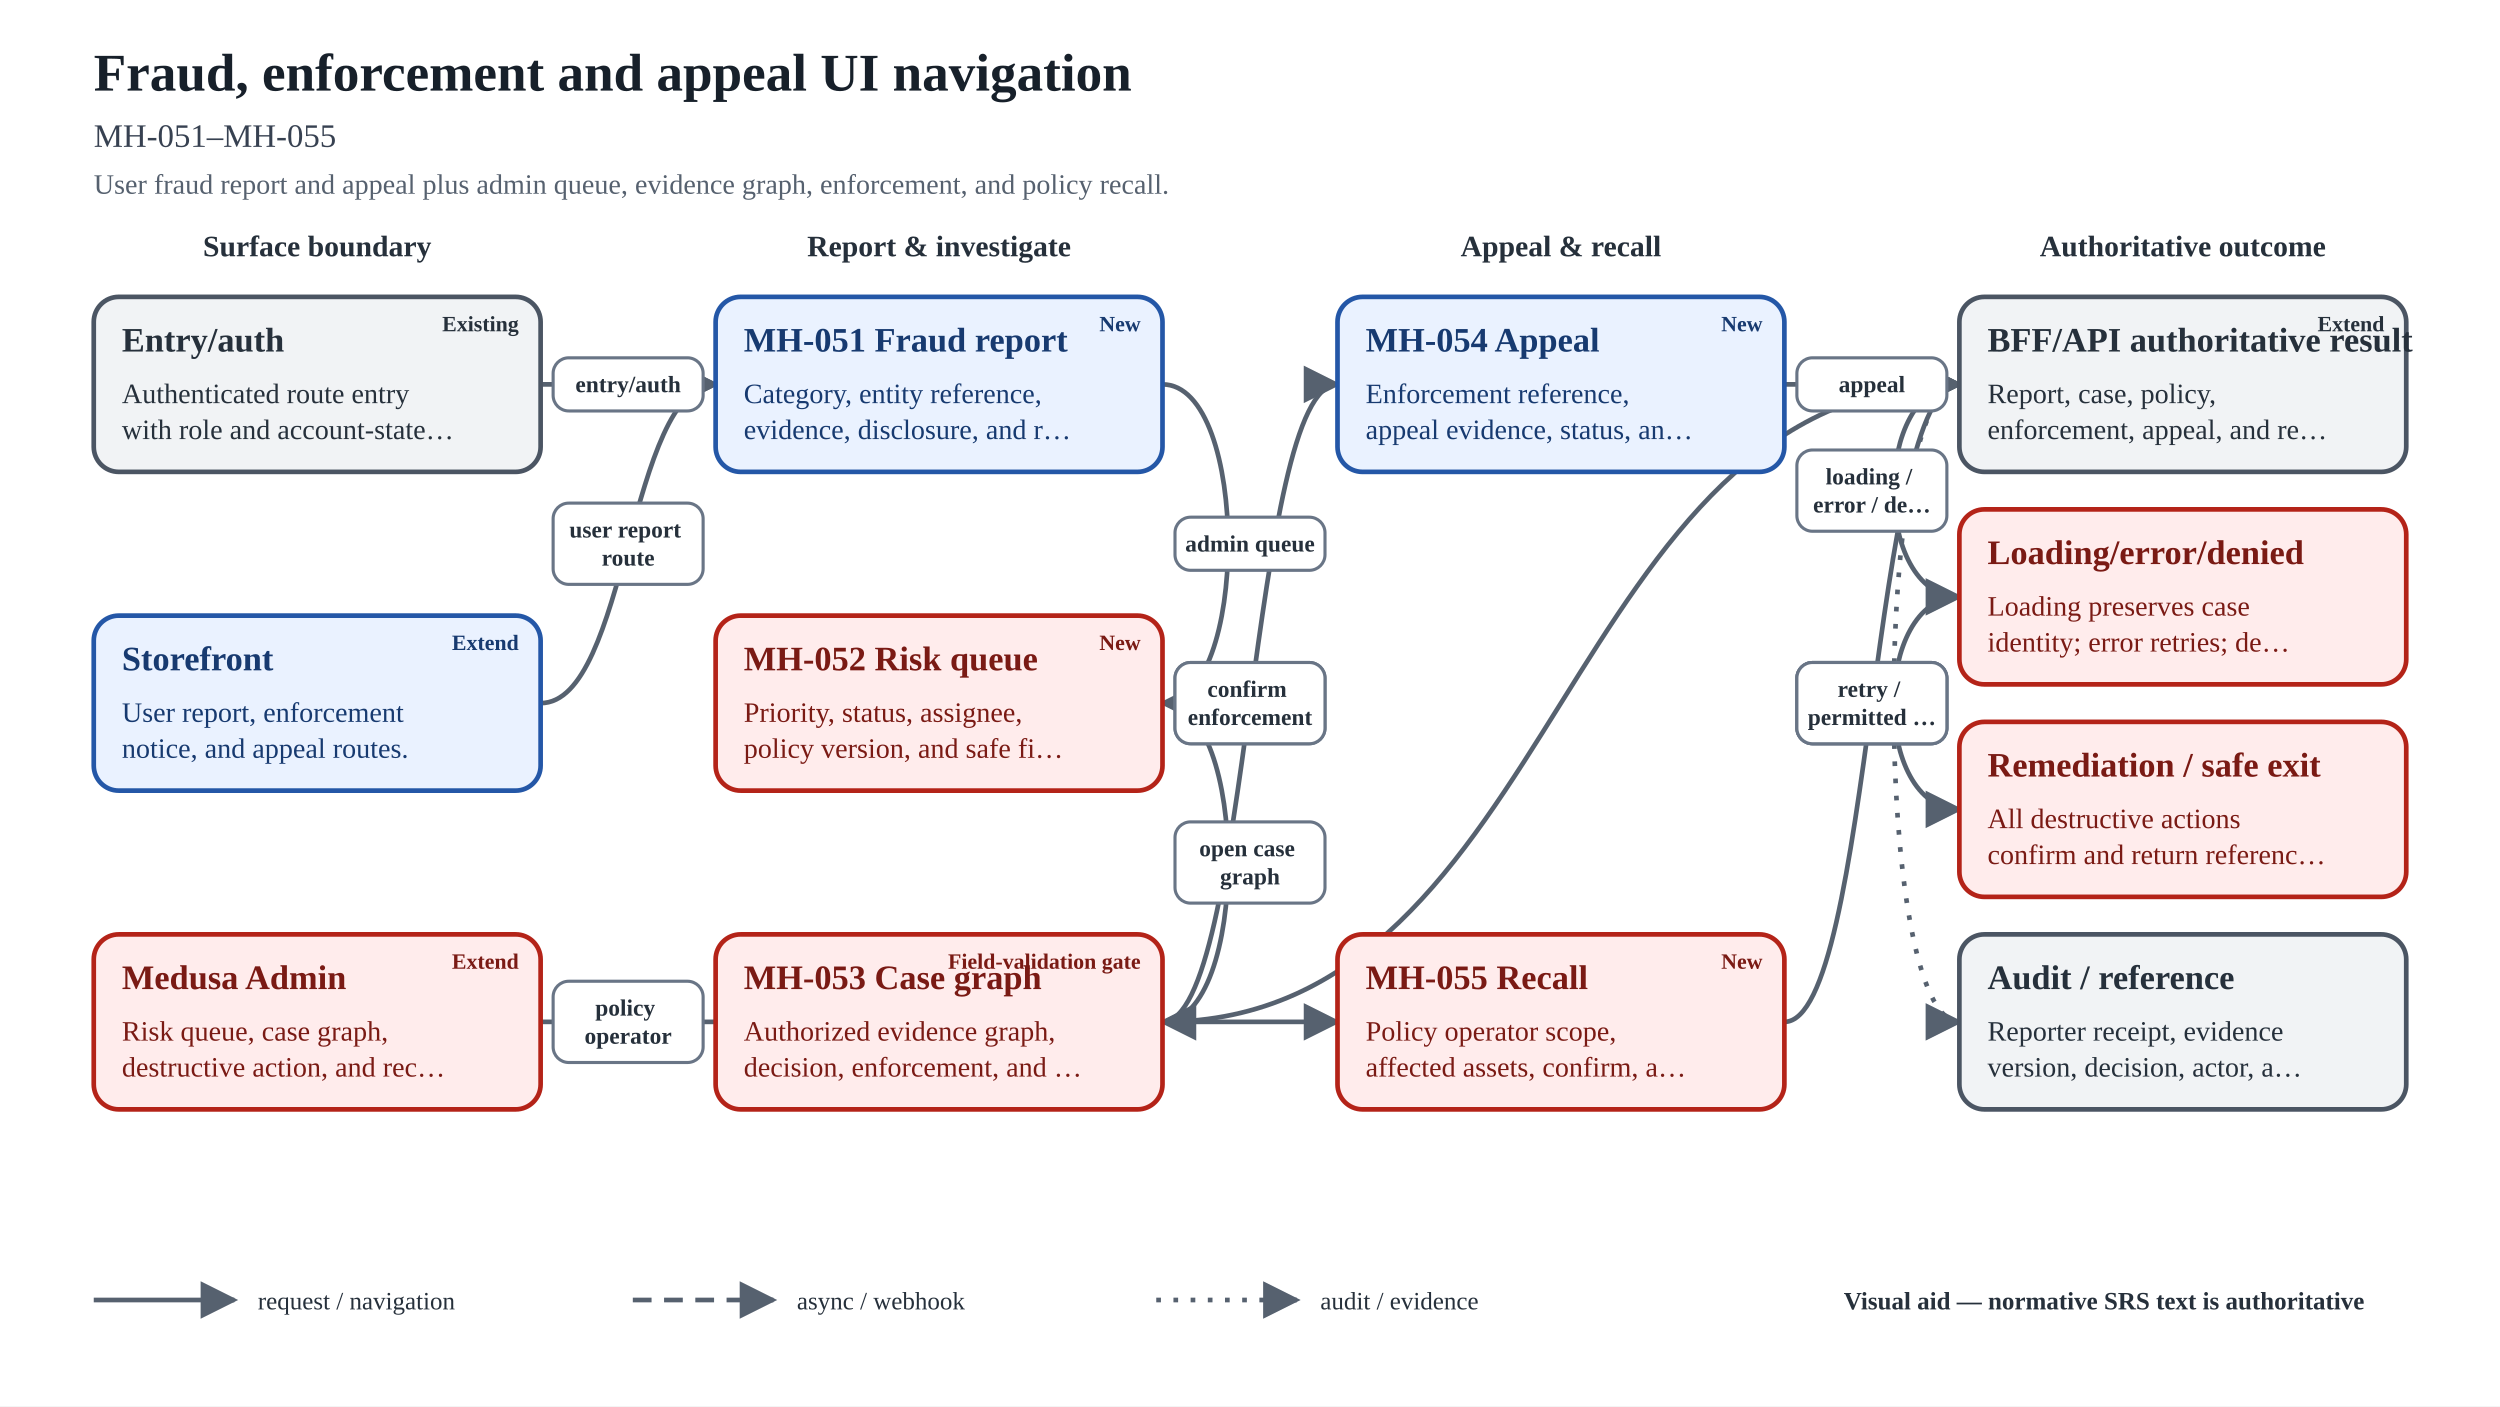
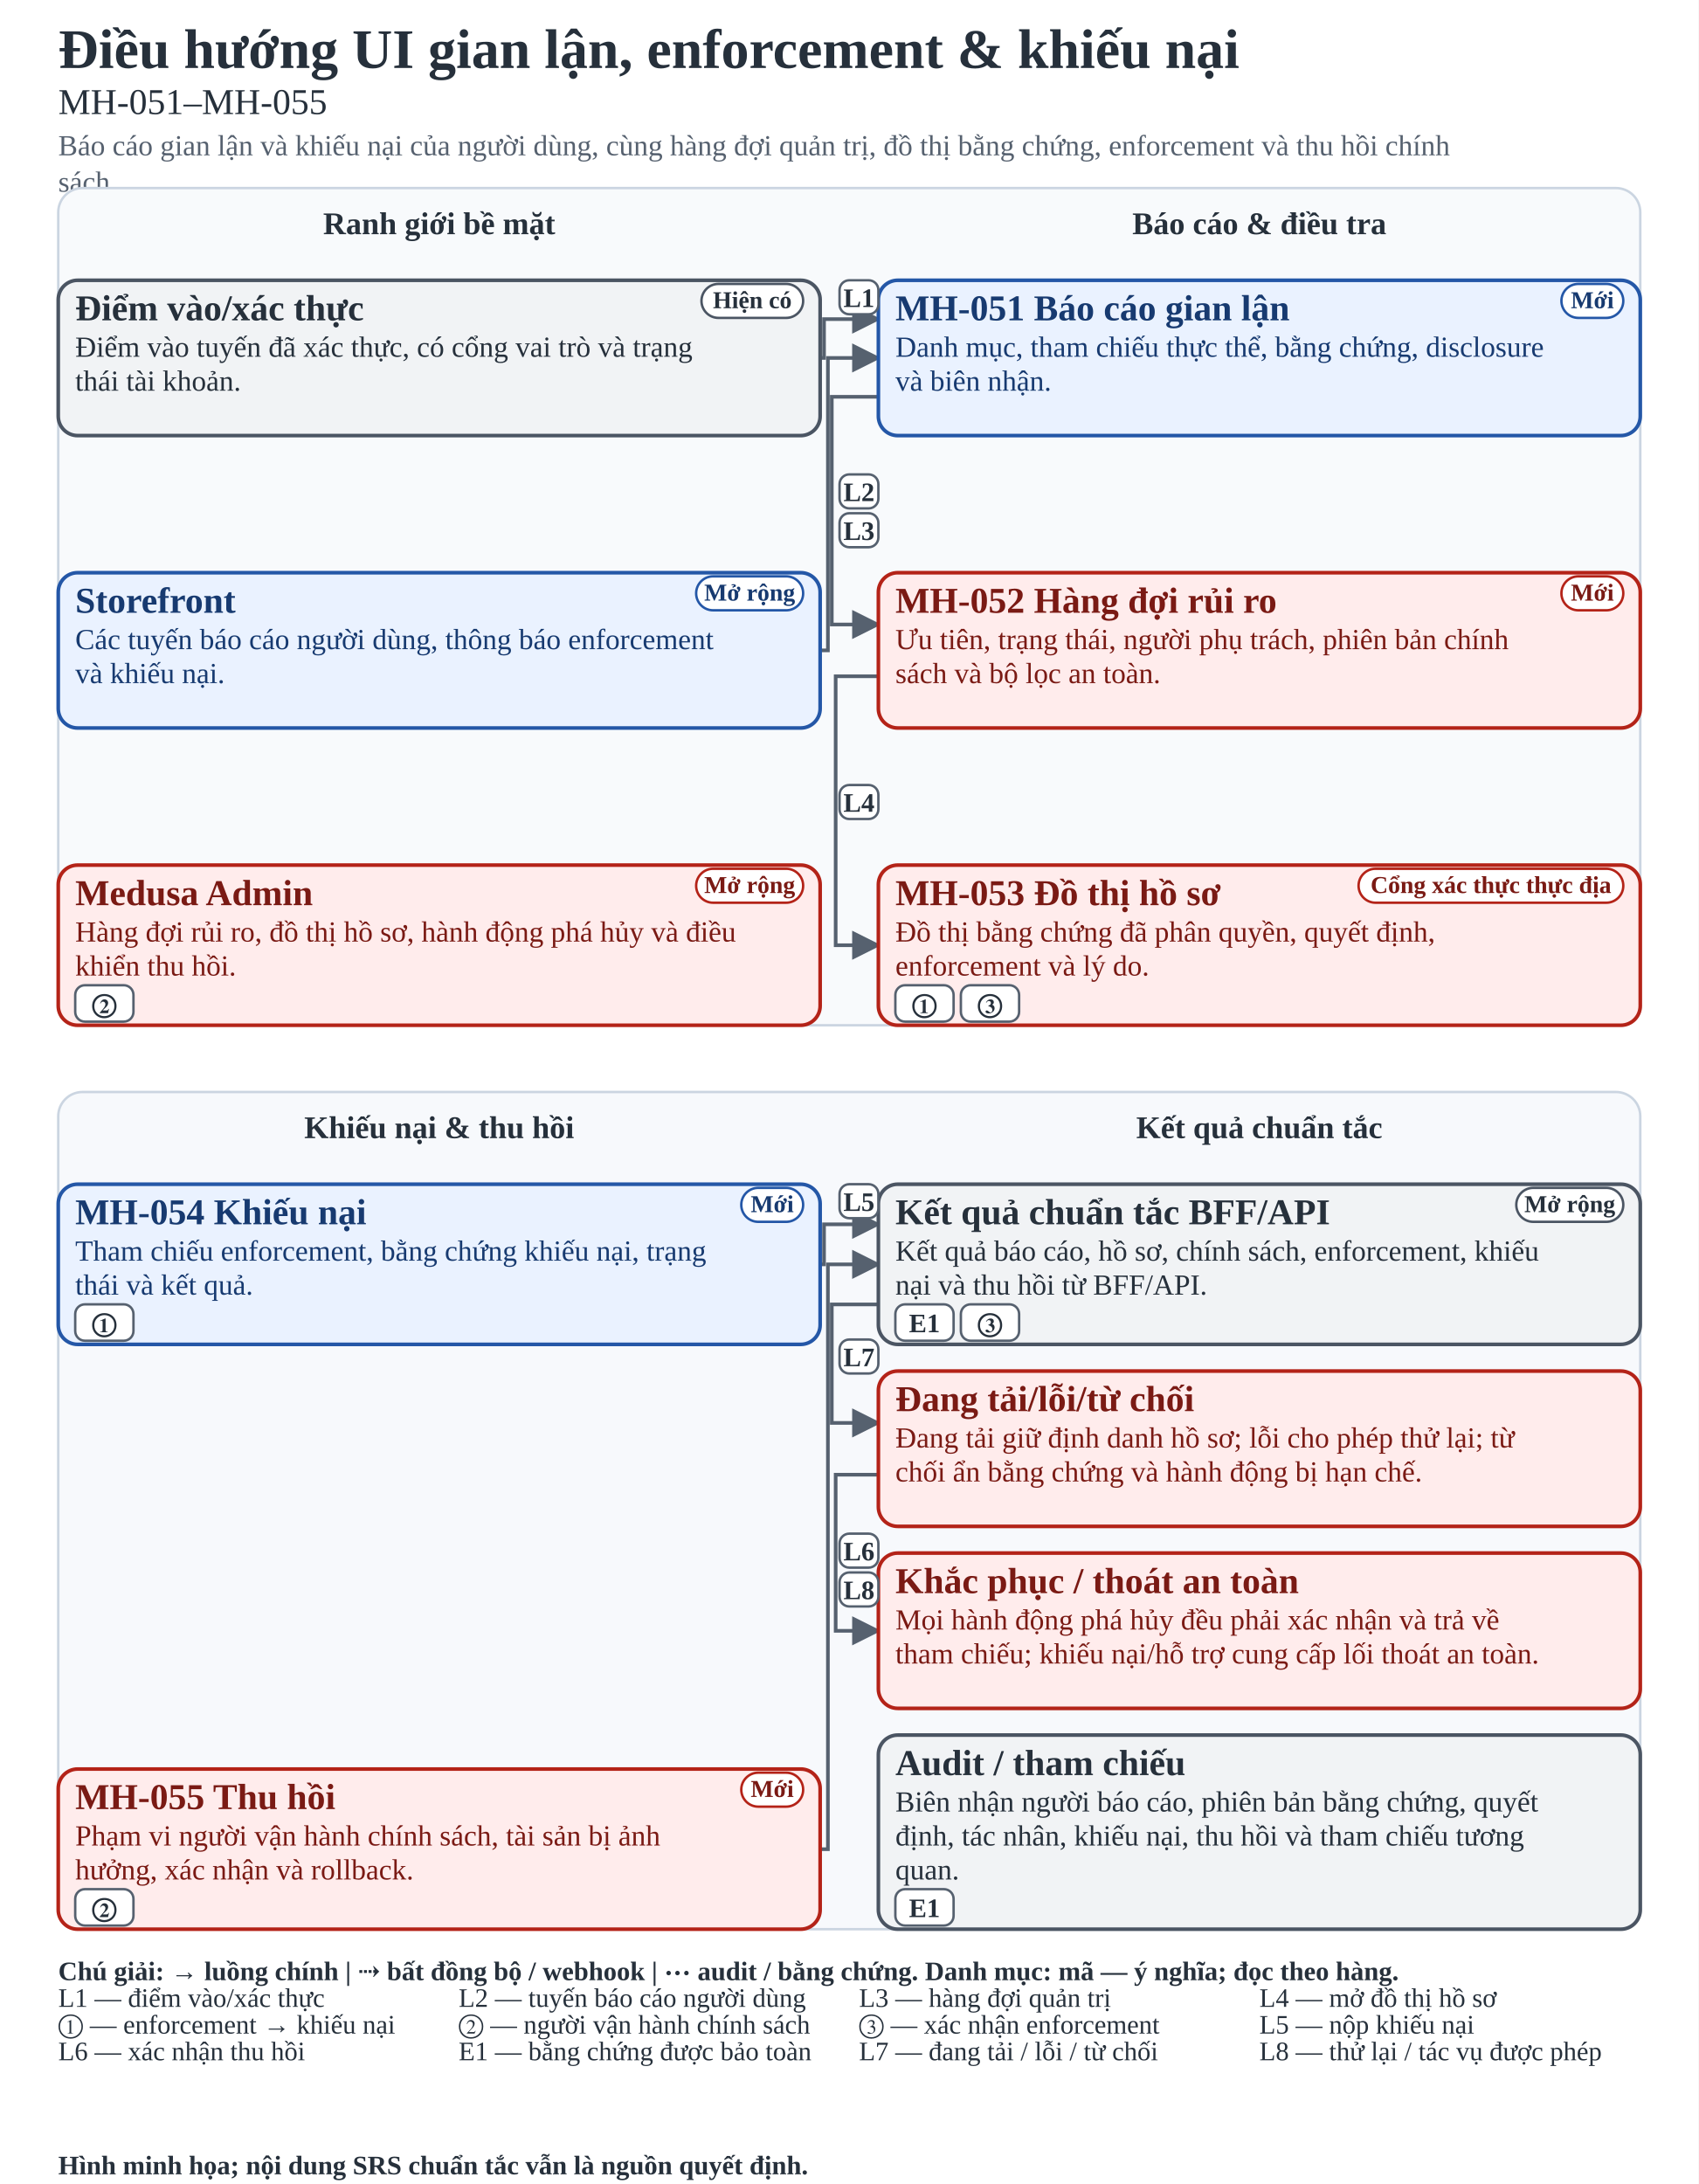
- <svg xmlns="http://www.w3.org/2000/svg" viewBox="0 0 1600 900" role="img" aria-labelledby="diagram-title diagram-desc">
+ <svg xmlns="http://www.w3.org/2000/svg" viewBox="0 0 1400 1800" role="img" aria-labelledby="diagram-title diagram-desc">
  <defs>
    <marker id="arrow" viewBox="0 0 10 10" refX="9" refY="5" markerWidth="8" markerHeight="8" orient="auto-start-reverse">
      <path d="M 0 0 L 10 5 L 0 10 z" fill="#56616F" />
    </marker>
  </defs>
-   <rect width="1600" height="900" fill="#FFFFFF" />
-   <text x="60" y="58" font-size="34" font-weight="800" fill="#17202A">Fraud, enforcement and appeal UI navigation</text>
-   <text x="60" y="94" font-size="21" fill="#374151">MH-051–MH-055</text>
-   <text x="60" y="124" font-size="18" fill="#56616F">User fraud report and appeal plus admin queue, evidence graph, enforcement, and policy recall.</text>
-   <path data-edge-from="3-11-entry" data-edge-to="mh-051" data-route="forward" d="M 346 246 C 402 246, 402 246, 458 246" fill="none" stroke="#56616F" stroke-width="3" marker-end="url(#arrow)" />
-   <path data-edge-from="3-11-storefront" data-edge-to="mh-051" data-route="forward" d="M 346 450 C 402 450, 402 246, 458 246" fill="none" stroke="#56616F" stroke-width="3" marker-end="url(#arrow)" />
-   <path data-edge-from="mh-051" data-edge-to="mh-052" data-route="same-column" d="M 744 246 C 800 246, 800 450, 744 450" fill="none" stroke="#56616F" stroke-width="3" marker-end="url(#arrow)" />
-   <path data-edge-from="mh-052" data-edge-to="mh-053" data-route="same-column" d="M 744 450 C 800 450, 800 654, 744 654" fill="none" stroke="#56616F" stroke-width="3" marker-end="url(#arrow)" />
-   <path data-edge-from="mh-053" data-edge-to="mh-054" data-route="forward" d="M 744 654 C 800 654, 800 246, 856 246" fill="none" stroke="#56616F" stroke-width="3" marker-end="url(#arrow)" />
-   <path data-edge-from="3-11-admin" data-edge-to="mh-055" data-route="forward" d="M 346 654 C 601 654, 601 654, 856 654" fill="none" stroke="#56616F" stroke-width="3" marker-end="url(#arrow)" />
-   <path data-edge-from="mh-053" data-edge-to="3-11-api" data-route="forward" d="M 744 654 C 999 654, 999 246, 1254 246" fill="none" stroke="#56616F" stroke-width="3" marker-end="url(#arrow)" />
-   <path data-edge-from="mh-054" data-edge-to="3-11-api" data-route="forward" d="M 1142 246 C 1198 246, 1198 246, 1254 246" fill="none" stroke="#56616F" stroke-width="3" marker-end="url(#arrow)" />
-   <path data-edge-from="mh-055" data-edge-to="3-11-api" data-route="forward" d="M 1142 654 C 1198 654, 1198 246, 1254 246" fill="none" stroke="#56616F" stroke-width="3" marker-end="url(#arrow)" />
-   <path data-edge-from="3-11-api" data-edge-to="3-11-audit" data-route="same-column" d="M 1254 246 C 1198 246, 1198 654, 1254 654" fill="none" stroke="#56616F" stroke-width="3" stroke-dasharray="3 8" marker-end="url(#arrow)" />
-   <path data-edge-from="3-11-api" data-edge-to="3-11-states" data-route="same-column" d="M 1254 246 C 1198 246, 1198 382, 1254 382" fill="none" stroke="#56616F" stroke-width="3" marker-end="url(#arrow)" />
-   <path data-edge-from="3-11-states" data-edge-to="3-11-remediation" data-route="same-column" d="M 1254 382 C 1198 382, 1198 518, 1254 518" fill="none" stroke="#56616F" stroke-width="3" marker-end="url(#arrow)" />
-   <text x="203" y="164" text-anchor="middle" font-size="19" font-weight="700" fill="#26303B">Surface boundary</text>
-   <g data-node-id="3-11-entry">
-     <rect x="60" y="190" width="286" height="112" rx="16" fill="#F1F3F5" stroke="#4B5563" stroke-width="3" />
-     <text x="78" y="225" font-size="22" font-weight="700" fill="#26303B">Entry/auth</text>
-     <text x="78" y="258" font-size="18" fill="#26303B">
-       <tspan x="78" dy="0">Authenticated route entry</tspan>
-       <tspan x="78" dy="23">with role and account-state…</tspan>
-     </text>
-     <text x="332" y="212" text-anchor="end" font-size="14" font-weight="700" fill="#26303B">Existing</text>
-   </g>
-   <g data-node-id="3-11-storefront">
-     <rect x="60" y="394" width="286" height="112" rx="16" fill="#EAF2FF" stroke="#2457A7" stroke-width="3" />
-     <text x="78" y="429" font-size="22" font-weight="700" fill="#173A70">Storefront</text>
-     <text x="78" y="462" font-size="18" fill="#173A70">
-       <tspan x="78" dy="0">User report, enforcement</tspan>
-       <tspan x="78" dy="23">notice, and appeal routes.</tspan>
-     </text>
-     <text x="332" y="416" text-anchor="end" font-size="14" font-weight="700" fill="#173A70">Extend</text>
-   </g>
-   <g data-node-id="3-11-admin">
-     <rect x="60" y="598" width="286" height="112" rx="16" fill="#FFECEC" stroke="#B42318" stroke-width="3" />
-     <text x="78" y="633" font-size="22" font-weight="700" fill="#7A1A14">Medusa Admin</text>
-     <text x="78" y="666" font-size="18" fill="#7A1A14">
-       <tspan x="78" dy="0">Risk queue, case graph,</tspan>
-       <tspan x="78" dy="23">destructive action, and rec…</tspan>
-     </text>
-     <text x="332" y="620" text-anchor="end" font-size="14" font-weight="700" fill="#7A1A14">Extend</text>
-   </g>
-   <text x="601" y="164" text-anchor="middle" font-size="19" font-weight="700" fill="#26303B">Report &amp; investigate</text>
-   <g data-node-id="mh-051">
-     <rect x="458" y="190" width="286" height="112" rx="16" fill="#EAF2FF" stroke="#2457A7" stroke-width="3" />
-     <text x="476" y="225" font-size="22" font-weight="700" fill="#173A70">MH-051 Fraud report</text>
-     <text x="476" y="258" font-size="18" fill="#173A70">
-       <tspan x="476" dy="0">Category, entity reference,</tspan>
-       <tspan x="476" dy="23">evidence, disclosure, and r…</tspan>
-     </text>
-     <text x="730" y="212" text-anchor="end" font-size="14" font-weight="700" fill="#173A70">New</text>
-   </g>
-   <g data-node-id="mh-052">
-     <rect x="458" y="394" width="286" height="112" rx="16" fill="#FFECEC" stroke="#B42318" stroke-width="3" />
-     <text x="476" y="429" font-size="22" font-weight="700" fill="#7A1A14">MH-052 Risk queue</text>
-     <text x="476" y="462" font-size="18" fill="#7A1A14">
-       <tspan x="476" dy="0">Priority, status, assignee,</tspan>
-       <tspan x="476" dy="23">policy version, and safe fi…</tspan>
-     </text>
-     <text x="730" y="416" text-anchor="end" font-size="14" font-weight="700" fill="#7A1A14">New</text>
-   </g>
-   <g data-node-id="mh-053">
-     <rect x="458" y="598" width="286" height="112" rx="16" fill="#FFECEC" stroke="#B42318" stroke-width="3" />
-     <text x="476" y="633" font-size="22" font-weight="700" fill="#7A1A14">MH-053 Case graph</text>
-     <text x="476" y="666" font-size="18" fill="#7A1A14">
-       <tspan x="476" dy="0">Authorized evidence graph,</tspan>
-       <tspan x="476" dy="23">decision, enforcement, and …</tspan>
-     </text>
-     <text x="730" y="620" text-anchor="end" font-size="14" font-weight="700" fill="#7A1A14">Field-validation gate</text>
-   </g>
-   <text x="999" y="164" text-anchor="middle" font-size="19" font-weight="700" fill="#26303B">Appeal &amp; recall</text>
-   <g data-node-id="mh-054">
-     <rect x="856" y="190" width="286" height="112" rx="16" fill="#EAF2FF" stroke="#2457A7" stroke-width="3" />
-     <text x="874" y="225" font-size="22" font-weight="700" fill="#173A70">MH-054 Appeal</text>
-     <text x="874" y="258" font-size="18" fill="#173A70">
-       <tspan x="874" dy="0">Enforcement reference,</tspan>
-       <tspan x="874" dy="23">appeal evidence, status, an…</tspan>
-     </text>
-     <text x="1128" y="212" text-anchor="end" font-size="14" font-weight="700" fill="#173A70">New</text>
-   </g>
-   <g data-node-id="mh-055">
-     <rect x="856" y="598" width="286" height="112" rx="16" fill="#FFECEC" stroke="#B42318" stroke-width="3" />
-     <text x="874" y="633" font-size="22" font-weight="700" fill="#7A1A14">MH-055 Recall</text>
-     <text x="874" y="666" font-size="18" fill="#7A1A14">
-       <tspan x="874" dy="0">Policy operator scope,</tspan>
-       <tspan x="874" dy="23">affected assets, confirm, a…</tspan>
-     </text>
-     <text x="1128" y="620" text-anchor="end" font-size="14" font-weight="700" fill="#7A1A14">New</text>
-   </g>
-   <text x="1397" y="164" text-anchor="middle" font-size="19" font-weight="700" fill="#26303B">Authoritative outcome</text>
-   <g data-node-id="3-11-api">
-     <rect x="1254" y="190" width="286" height="112" rx="16" fill="#F1F3F5" stroke="#4B5563" stroke-width="3" />
-     <text x="1272" y="225" font-size="22" font-weight="700" fill="#26303B">BFF/API authoritative result</text>
-     <text x="1272" y="258" font-size="18" fill="#26303B">
-       <tspan x="1272" dy="0">Report, case, policy,</tspan>
-       <tspan x="1272" dy="23">enforcement, appeal, and re…</tspan>
-     </text>
-     <text x="1526" y="212" text-anchor="end" font-size="14" font-weight="700" fill="#26303B">Extend</text>
-   </g>
-   <g data-node-id="3-11-states">
-     <rect x="1254" y="326" width="286" height="112" rx="16" fill="#FFECEC" stroke="#B42318" stroke-width="3" />
-     <text x="1272" y="361" font-size="22" font-weight="700" fill="#7A1A14">Loading/error/denied</text>
-     <text x="1272" y="394" font-size="18" fill="#7A1A14">
-       <tspan x="1272" dy="0">Loading preserves case</tspan>
-       <tspan x="1272" dy="23">identity; error retries; de…</tspan>
-     </text>
-   </g>
-   <g data-node-id="3-11-remediation">
-     <rect x="1254" y="462" width="286" height="112" rx="16" fill="#FFECEC" stroke="#B42318" stroke-width="3" />
-     <text x="1272" y="497" font-size="22" font-weight="700" fill="#7A1A14">Remediation / safe exit</text>
-     <text x="1272" y="530" font-size="18" fill="#7A1A14">
-       <tspan x="1272" dy="0">All destructive actions</tspan>
-       <tspan x="1272" dy="23">confirm and return referenc…</tspan>
-     </text>
-   </g>
-   <g data-node-id="3-11-audit">
-     <rect x="1254" y="598" width="286" height="112" rx="16" fill="#F1F3F5" stroke="#4B5563" stroke-width="3" />
-     <text x="1272" y="633" font-size="22" font-weight="700" fill="#26303B">Audit / reference</text>
-     <text x="1272" y="666" font-size="18" fill="#26303B">
-       <tspan x="1272" dy="0">Reporter receipt, evidence</tspan>
-       <tspan x="1272" dy="23">version, decision, actor, a…</tspan>
-     </text>
-   </g>
-   <g data-edge-label="true" data-edge-from="3-11-entry" data-edge-to="mh-051">
-     <rect x="354" y="229" width="96" height="34" rx="10" fill="#FFFFFF" stroke="#697586" stroke-width="2" />
-     <text x="402" y="251" text-anchor="middle" font-size="15" font-weight="700" fill="#26303B">
-       <tspan x="402" dy="0">entry/auth</tspan>
-     </text>
-   </g>
-   <g data-edge-label="true" data-edge-from="3-11-storefront" data-edge-to="mh-051">
-     <rect x="354" y="322" width="96" height="52" rx="10" fill="#FFFFFF" stroke="#697586" stroke-width="2" />
-     <text x="402" y="344" text-anchor="middle" font-size="15" font-weight="700" fill="#26303B">
-       <tspan x="402" dy="0">user report</tspan>
-       <tspan x="402" dy="18">route</tspan>
-     </text>
-   </g>
-   <g data-edge-label="true" data-edge-from="mh-051" data-edge-to="mh-052">
-     <rect x="752" y="331" width="96" height="34" rx="10" fill="#FFFFFF" stroke="#697586" stroke-width="2" />
-     <text x="800" y="353" text-anchor="middle" font-size="15" font-weight="700" fill="#26303B">
-       <tspan x="800" dy="0">admin queue</tspan>
-     </text>
-   </g>
-   <g data-edge-label="true" data-edge-from="mh-052" data-edge-to="mh-053">
-     <rect x="752" y="526" width="96" height="52" rx="10" fill="#FFFFFF" stroke="#697586" stroke-width="2" />
-     <text x="800" y="548" text-anchor="middle" font-size="15" font-weight="700" fill="#26303B">
-       <tspan x="800" dy="0">open case</tspan>
-       <tspan x="800" dy="18">graph</tspan>
-     </text>
-   </g>
-   <g data-edge-label="true" data-edge-from="mh-053" data-edge-to="mh-054">
-     <rect x="752" y="424" width="96" height="52" rx="10" fill="#FFFFFF" stroke="#697586" stroke-width="2" />
-     <text x="800" y="446" text-anchor="middle" font-size="15" font-weight="700" fill="#26303B">
-       <tspan x="800" dy="0">enforcement</tspan>
-       <tspan x="800" dy="18">→ user app…</tspan>
-     </text>
-   </g>
-   <g data-edge-label="true" data-edge-from="3-11-admin" data-edge-to="mh-055">
-     <rect x="354" y="628" width="96" height="52" rx="10" fill="#FFFFFF" stroke="#697586" stroke-width="2" />
-     <text x="402" y="650" text-anchor="middle" font-size="15" font-weight="700" fill="#26303B">
-       <tspan x="402" dy="0">policy</tspan>
-       <tspan x="402" dy="18">operator</tspan>
-     </text>
-   </g>
-   <g data-edge-label="true" data-edge-from="mh-053" data-edge-to="3-11-api">
-     <rect x="752" y="424" width="96" height="52" rx="10" fill="#FFFFFF" stroke="#697586" stroke-width="2" />
-     <text x="800" y="446" text-anchor="middle" font-size="15" font-weight="700" fill="#26303B">
-       <tspan x="800" dy="0">confirm</tspan>
-       <tspan x="800" dy="18">enforcement</tspan>
-     </text>
-   </g>
-   <g data-edge-label="true" data-edge-from="mh-054" data-edge-to="3-11-api">
-     <rect x="1150" y="229" width="96" height="34" rx="10" fill="#FFFFFF" stroke="#697586" stroke-width="2" />
-     <text x="1198" y="251" text-anchor="middle" font-size="15" font-weight="700" fill="#26303B">
-       <tspan x="1198" dy="0">appeal</tspan>
-     </text>
-   </g>
-   <g data-edge-label="true" data-edge-from="mh-055" data-edge-to="3-11-api">
-     <rect x="1150" y="424" width="96" height="52" rx="10" fill="#FFFFFF" stroke="#697586" stroke-width="2" />
-     <text x="1198" y="446" text-anchor="middle" font-size="15" font-weight="700" fill="#26303B">
-       <tspan x="1198" dy="0">confirm</tspan>
-       <tspan x="1198" dy="18">recall</tspan>
-     </text>
-   </g>
-   <g data-edge-label="true" data-edge-from="3-11-api" data-edge-to="3-11-audit">
-     <rect x="1150" y="424" width="96" height="52" rx="10" fill="#FFFFFF" stroke="#697586" stroke-width="2" />
-     <text x="1198" y="446" text-anchor="middle" font-size="15" font-weight="700" fill="#26303B">
-       <tspan x="1198" dy="0">preserved</tspan>
-       <tspan x="1198" dy="18">evidence</tspan>
-     </text>
-   </g>
-   <g data-edge-label="true" data-edge-from="3-11-api" data-edge-to="3-11-states">
-     <rect x="1150" y="288" width="96" height="52" rx="10" fill="#FFFFFF" stroke="#697586" stroke-width="2" />
-     <text x="1198" y="310" text-anchor="middle" font-size="15" font-weight="700" fill="#26303B">
-       <tspan x="1198" dy="0">loading /</tspan>
-       <tspan x="1198" dy="18">error / de…</tspan>
-     </text>
-   </g>
-   <g data-edge-label="true" data-edge-from="3-11-states" data-edge-to="3-11-remediation">
-     <rect x="1150" y="424" width="96" height="52" rx="10" fill="#FFFFFF" stroke="#697586" stroke-width="2" />
-     <text x="1198" y="446" text-anchor="middle" font-size="15" font-weight="700" fill="#26303B">
-       <tspan x="1198" dy="0">retry /</tspan>
-       <tspan x="1198" dy="18">permitted …</tspan>
-     </text>
-   </g>
-   <g transform="translate(60 820)" font-size="16" fill="#26303B">
-     <path d="M 0 12 H 90" stroke="#56616F" stroke-width="3" marker-end="url(#arrow)" />
-     <text x="105" y="18">request / navigation</text>
-     <path d="M 345 12 H 435" stroke="#56616F" stroke-width="3" stroke-dasharray="12 8" marker-end="url(#arrow)" />
-     <text x="450" y="18">async / webhook</text>
-     <path d="M 680 12 H 770" stroke="#56616F" stroke-width="3" stroke-dasharray="3 8" marker-end="url(#arrow)" />
-     <text x="785" y="18">audit / evidence</text>
-     <text x="1120" y="18" font-weight="700">Visual aid — normative SRS text is authoritative</text>
+   <rect width="1400" height="1800" fill="#FFFFFF" />
+   <text x="48" y="56" text-anchor="start" font-size="46" font-weight="800" fill="#26303B">Điều hướng UI gian lận, enforcement &amp; khiếu nại</text>
+   <text x="48" y="94" text-anchor="start" font-size="30" fill="#26303B">MH-051–MH-055</text>
+   <text x="48" y="128" text-anchor="start" font-size="24" fill="#56616F">
+     <tspan x="48" dy="0">Báo cáo gian lận và khiếu nại của người dùng, cùng hàng đợi quản trị, đồ thị bằng chứng, enforcement và thu hồi chính </tspan>
+     <tspan x="48" dy="30">sách.</tspan>
+   </text>
+   <g data-band-index="0">
+     <rect x="48" y="155" width="1304" height="690" rx="20" fill="#F8FAFC" stroke="#CBD5E1" stroke-width="2" />
+   </g>
+   <g data-band-index="1">
+     <rect x="48" y="900" width="1304" height="690" rx="20" fill="#F7F9FC" stroke="#CBD5E1" stroke-width="2" />
+   </g>
+   <g data-column-index="0" data-column-band="0">
+     <text x="362" y="193" text-anchor="middle" font-size="26" font-weight="700" fill="#26303B">Ranh giới bề mặt</text>
+   </g>
+   <g data-column-index="1" data-column-band="0">
+     <text x="1038" y="193" text-anchor="middle" font-size="26" font-weight="700" fill="#26303B">Báo cáo &amp; điều tra</text>
+   </g>
+   <g data-column-index="2" data-column-band="1">
+     <text x="362" y="938" text-anchor="middle" font-size="26" font-weight="700" fill="#26303B">Khiếu nại &amp; thu hồi</text>
+   </g>
+   <g data-column-index="3" data-column-band="1">
+     <text x="1038" y="938" text-anchor="middle" font-size="26" font-weight="700" fill="#26303B">Kết quả chuẩn tắc</text>
+   </g>
+   <path data-edge-from="3-11-entry" data-edge-to="mh-051" data-path-kind="forward-lane" data-edge-code="L1" data-lane="b0:g:0:1:1" d="M 676 295.01 H 679.2 V 263.01 H 724" fill="none" stroke="#56616F" stroke-width="3" marker-end="url(#arrow)" />
+   <path data-edge-from="3-11-storefront" data-edge-to="mh-051" data-path-kind="forward-lane" data-edge-code="L2" data-lane="b0:g:0:1:2" d="M 676 536.02 H 682.4 V 295.02 H 724" fill="none" stroke="#56616F" stroke-width="3" marker-end="url(#arrow)" />
+   <path data-edge-from="mh-051" data-edge-to="mh-052" data-path-kind="same-column-rail" data-edge-code="L3" data-lane="b0:g:0:1:3" d="M 724 327.03 H 685.6 V 514.697 H 724" fill="none" stroke="#56616F" stroke-width="3" marker-end="url(#arrow)" />
+   <path data-edge-from="mh-052" data-edge-to="mh-053" data-path-kind="same-column-rail" data-edge-code="L4" data-lane="b0:g:0:1:4" d="M 724 557.373 H 688.8 V 779.04 H 724" fill="none" stroke="#56616F" stroke-width="3" marker-end="url(#arrow)" />
+   <path data-edge-from="mh-054" data-edge-to="3-11-api" data-path-kind="forward-lane" data-edge-code="L5" data-lane="b1:g:2:3:1" d="M 676 1042.05 H 679.2 V 1009.05 H 724" fill="none" stroke="#56616F" stroke-width="3" marker-end="url(#arrow)" />
+   <path data-edge-from="mh-055" data-edge-to="3-11-api" data-path-kind="forward-lane" data-edge-code="L6" data-lane="b1:g:2:3:2" d="M 676 1524.06 H 682.4 V 1042.06 H 724" fill="none" stroke="#56616F" stroke-width="3" marker-end="url(#arrow)" />
+   <path data-edge-from="3-11-api" data-edge-to="3-11-states" data-path-kind="same-column-rail" data-edge-code="L7" data-lane="b1:g:2:3:3" d="M 724 1075.07 H 685.6 V 1172.737 H 724" fill="none" stroke="#56616F" stroke-width="3" marker-end="url(#arrow)" />
+   <path data-edge-from="3-11-states" data-edge-to="3-11-remediation" data-path-kind="same-column-rail" data-edge-code="L8" data-lane="b1:g:2:3:4" d="M 724 1215.413 H 688.8 V 1344.08 H 724" fill="none" stroke="#56616F" stroke-width="3" marker-end="url(#arrow)" />
+   <g data-node-id="3-11-entry" data-node-band="0" data-column-index="0">
+     <rect x="48" y="231" width="628" height="128" rx="16" fill="#F1F3F5" stroke="#4B5563" stroke-width="3" />
+     <text x="62" y="264" text-anchor="start" font-size="30" font-weight="700" fill="#26303B">Điểm vào/xác thực</text>
+     <text x="62" y="294" text-anchor="start" font-size="24" fill="#26303B">
+       <tspan x="62" dy="0">Điểm vào tuyến đã xác thực, có cổng vai trò và trạng </tspan>
+       <tspan x="62" dy="28">thái tài khoản.</tspan>
+     </text>
+     <g data-node-badge="3-11-entry">
+       <rect x="578.2" y="234" width="83.8" height="28" rx="14" fill="#FFFFFF" stroke="#4B5563" stroke-width="2" />
+       <text x="620.1" y="254" text-anchor="middle" font-size="20" font-weight="700" fill="#26303B">Hiện có</text>
+     </g>
+   </g>
+   <g data-node-id="3-11-storefront" data-node-band="0" data-column-index="0">
+     <rect x="48" y="472" width="628" height="128" rx="16" fill="#EAF2FF" stroke="#2457A7" stroke-width="3" />
+     <text x="62" y="505" text-anchor="start" font-size="30" font-weight="700" fill="#173A70">Storefront</text>
+     <text x="62" y="535" text-anchor="start" font-size="24" fill="#173A70">
+       <tspan x="62" dy="0">Các tuyến báo cáo người dùng, thông báo enforcement </tspan>
+       <tspan x="62" dy="28">và khiếu nại.</tspan>
+     </text>
+     <g data-node-badge="3-11-storefront">
+       <rect x="573.8" y="475" width="88.2" height="28" rx="14" fill="#FFFFFF" stroke="#2457A7" stroke-width="2" />
+       <text x="617.9" y="495" text-anchor="middle" font-size="20" font-weight="700" fill="#173A70">Mở rộng</text>
+     </g>
+   </g>
+   <g data-node-id="3-11-admin" data-node-band="0" data-column-index="0">
+     <rect x="48" y="713" width="628" height="132" rx="16" fill="#FFECEC" stroke="#B42318" stroke-width="3" />
+     <text x="62" y="746" text-anchor="start" font-size="30" font-weight="700" fill="#7A1A14">Medusa Admin</text>
+     <text x="62" y="776" text-anchor="start" font-size="24" fill="#7A1A14">
+       <tspan x="62" dy="0">Hàng đợi rủi ro, đồ thị hồ sơ, hành động phá hủy và điều </tspan>
+       <tspan x="62" dy="28">khiển thu hồi.</tspan>
+     </text>
+     <g data-node-badge="3-11-admin">
+       <rect x="573.8" y="716" width="88.2" height="28" rx="14" fill="#FFFFFF" stroke="#B42318" stroke-width="2" />
+       <text x="617.9" y="736" text-anchor="middle" font-size="20" font-weight="700" fill="#7A1A14">Mở rộng</text>
+     </g>
+   </g>
+   <g data-node-id="mh-051" data-node-band="0" data-column-index="1">
+     <rect x="724" y="231" width="628" height="128" rx="16" fill="#EAF2FF" stroke="#2457A7" stroke-width="3" />
+     <text x="738" y="264" text-anchor="start" font-size="30" font-weight="700" fill="#173A70">MH-051 Báo cáo gian lận</text>
+     <text x="738" y="294" text-anchor="start" font-size="24" fill="#173A70">
+       <tspan x="738" dy="0">Danh mục, tham chiếu thực thể, bằng chứng, disclosure </tspan>
+       <tspan x="738" dy="28">và biên nhận.</tspan>
+     </text>
+     <g data-node-badge="mh-051">
+       <rect x="1287" y="234" width="51" height="28" rx="14" fill="#FFFFFF" stroke="#2457A7" stroke-width="2" />
+       <text x="1312.5" y="254" text-anchor="middle" font-size="20" font-weight="700" fill="#173A70">Mới</text>
+     </g>
+   </g>
+   <g data-node-id="mh-052" data-node-band="0" data-column-index="1">
+     <rect x="724" y="472" width="628" height="128" rx="16" fill="#FFECEC" stroke="#B42318" stroke-width="3" />
+     <text x="738" y="505" text-anchor="start" font-size="30" font-weight="700" fill="#7A1A14">MH-052 Hàng đợi rủi ro</text>
+     <text x="738" y="535" text-anchor="start" font-size="24" fill="#7A1A14">
+       <tspan x="738" dy="0">Ưu tiên, trạng thái, người phụ trách, phiên bản chính </tspan>
+       <tspan x="738" dy="28">sách và bộ lọc an toàn.</tspan>
+     </text>
+     <g data-node-badge="mh-052">
+       <rect x="1287" y="475" width="51" height="28" rx="14" fill="#FFFFFF" stroke="#B42318" stroke-width="2" />
+       <text x="1312.5" y="495" text-anchor="middle" font-size="20" font-weight="700" fill="#7A1A14">Mới</text>
+     </g>
+   </g>
+   <g data-node-id="mh-053" data-node-band="0" data-column-index="1">
+     <rect x="724" y="713" width="628" height="132" rx="16" fill="#FFECEC" stroke="#B42318" stroke-width="3" />
+     <text x="738" y="746" text-anchor="start" font-size="30" font-weight="700" fill="#7A1A14">MH-053 Đồ thị hồ sơ</text>
+     <text x="738" y="776" text-anchor="start" font-size="24" fill="#7A1A14">
+       <tspan x="738" dy="0">Đồ thị bằng chứng đã phân quyền, quyết định, </tspan>
+       <tspan x="738" dy="28">enforcement và lý do.</tspan>
+     </text>
+     <g data-node-badge="mh-053">
+       <rect x="1119.8" y="716" width="218.2" height="28" rx="14" fill="#FFFFFF" stroke="#B42318" stroke-width="2" />
+       <text x="1228.9" y="736" text-anchor="middle" font-size="20" font-weight="700" fill="#7A1A14">Cổng xác thực thực địa</text>
+     </g>
+   </g>
+   <g data-node-id="mh-054" data-node-band="1" data-column-index="2">
+     <rect x="48" y="976" width="628" height="132" rx="16" fill="#EAF2FF" stroke="#2457A7" stroke-width="3" />
+     <text x="62" y="1009" text-anchor="start" font-size="30" font-weight="700" fill="#173A70">MH-054 Khiếu nại</text>
+     <text x="62" y="1039" text-anchor="start" font-size="24" fill="#173A70">
+       <tspan x="62" dy="0">Tham chiếu enforcement, bằng chứng khiếu nại, trạng </tspan>
+       <tspan x="62" dy="28">thái và kết quả.</tspan>
+     </text>
+     <g data-node-badge="mh-054">
+       <rect x="611" y="979" width="51" height="28" rx="14" fill="#FFFFFF" stroke="#2457A7" stroke-width="2" />
+       <text x="636.5" y="999" text-anchor="middle" font-size="20" font-weight="700" fill="#173A70">Mới</text>
+     </g>
+   </g>
+   <g data-node-id="mh-055" data-node-band="1" data-column-index="2">
+     <rect x="48" y="1458" width="628" height="132" rx="16" fill="#FFECEC" stroke="#B42318" stroke-width="3" />
+     <text x="62" y="1491" text-anchor="start" font-size="30" font-weight="700" fill="#7A1A14">MH-055 Thu hồi</text>
+     <text x="62" y="1521" text-anchor="start" font-size="24" fill="#7A1A14">
+       <tspan x="62" dy="0">Phạm vi người vận hành chính sách, tài sản bị ảnh </tspan>
+       <tspan x="62" dy="28">hưởng, xác nhận và rollback.</tspan>
+     </text>
+     <g data-node-badge="mh-055">
+       <rect x="611" y="1461" width="51" height="28" rx="14" fill="#FFFFFF" stroke="#B42318" stroke-width="2" />
+       <text x="636.5" y="1481" text-anchor="middle" font-size="20" font-weight="700" fill="#7A1A14">Mới</text>
+     </g>
+   </g>
+   <g data-node-id="3-11-api" data-node-band="1" data-column-index="3">
+     <rect x="724" y="976" width="628" height="132" rx="16" fill="#F1F3F5" stroke="#4B5563" stroke-width="3" />
+     <text x="738" y="1009" text-anchor="start" font-size="30" font-weight="700" fill="#26303B">Kết quả chuẩn tắc BFF/API</text>
+     <text x="738" y="1039" text-anchor="start" font-size="24" fill="#26303B">
+       <tspan x="738" dy="0">Kết quả báo cáo, hồ sơ, chính sách, enforcement, khiếu </tspan>
+       <tspan x="738" dy="28">nại và thu hồi từ BFF/API.</tspan>
+     </text>
+     <g data-node-badge="3-11-api">
+       <rect x="1249.8" y="979" width="88.2" height="28" rx="14" fill="#FFFFFF" stroke="#4B5563" stroke-width="2" />
+       <text x="1293.9" y="999" text-anchor="middle" font-size="20" font-weight="700" fill="#26303B">Mở rộng</text>
+     </g>
+   </g>
+   <g data-node-id="3-11-states" data-node-band="1" data-column-index="3">
+     <rect x="724" y="1130" width="628" height="128" rx="16" fill="#FFECEC" stroke="#B42318" stroke-width="3" />
+     <text x="738" y="1163" text-anchor="start" font-size="30" font-weight="700" fill="#7A1A14">Đang tải/lỗi/từ chối</text>
+     <text x="738" y="1193" text-anchor="start" font-size="24" fill="#7A1A14">
+       <tspan x="738" dy="0">Đang tải giữ định danh hồ sơ; lỗi cho phép thử lại; từ </tspan>
+       <tspan x="738" dy="28">chối ẩn bằng chứng và hành động bị hạn chế.</tspan>
+     </text>
+   </g>
+   <g data-node-id="3-11-remediation" data-node-band="1" data-column-index="3">
+     <rect x="724" y="1280" width="628" height="128" rx="16" fill="#FFECEC" stroke="#B42318" stroke-width="3" />
+     <text x="738" y="1313" text-anchor="start" font-size="30" font-weight="700" fill="#7A1A14">Khắc phục / thoát an toàn</text>
+     <text x="738" y="1343" text-anchor="start" font-size="24" fill="#7A1A14">
+       <tspan x="738" dy="0">Mọi hành động phá hủy đều phải xác nhận và trả về </tspan>
+       <tspan x="738" dy="28">tham chiếu; khiếu nại/hỗ trợ cung cấp lối thoát an toàn.</tspan>
+     </text>
+   </g>
+   <g data-node-id="3-11-audit" data-node-band="1" data-column-index="3">
+     <rect x="724" y="1430" width="628" height="160" rx="16" fill="#F1F3F5" stroke="#4B5563" stroke-width="3" />
+     <text x="738" y="1463" text-anchor="start" font-size="30" font-weight="700" fill="#26303B">Audit / tham chiếu</text>
+     <text x="738" y="1493" text-anchor="start" font-size="24" fill="#26303B">
+       <tspan x="738" dy="0">Biên nhận người báo cáo, phiên bản bằng chứng, quyết </tspan>
+       <tspan x="738" dy="28">định, tác nhân, khiếu nại, thu hồi và tham chiếu tương </tspan>
+       <tspan x="738" dy="28">quan.</tspan>
+     </text>
+   </g>
+   <g data-path-marker="true" data-edge-code="L1" data-edge-from="3-11-entry" data-edge-to="mh-051">
+     <rect x="692" y="231" width="32" height="28" rx="8" fill="#FFFFFF" stroke="#56616F" stroke-width="2" />
+     <text x="708" y="253" text-anchor="middle" font-size="22" font-weight="700" fill="#26303B">L1</text>
+   </g>
+   <g data-path-marker="true" data-edge-code="L2" data-edge-from="3-11-storefront" data-edge-to="mh-051">
+     <rect x="692" y="391" width="32" height="28" rx="8" fill="#FFFFFF" stroke="#56616F" stroke-width="2" />
+     <text x="708" y="413" text-anchor="middle" font-size="22" font-weight="700" fill="#26303B">L2</text>
+   </g>
+   <g data-path-marker="true" data-edge-code="L3" data-edge-from="mh-051" data-edge-to="mh-052">
+     <rect x="692" y="423" width="32" height="28" rx="8" fill="#FFFFFF" stroke="#56616F" stroke-width="2" />
+     <text x="708" y="445" text-anchor="middle" font-size="22" font-weight="700" fill="#26303B">L3</text>
+   </g>
+   <g data-path-marker="true" data-edge-code="L4" data-edge-from="mh-052" data-edge-to="mh-053">
+     <rect x="692" y="647" width="32" height="28" rx="8" fill="#FFFFFF" stroke="#56616F" stroke-width="2" />
+     <text x="708" y="669" text-anchor="middle" font-size="22" font-weight="700" fill="#26303B">L4</text>
+   </g>
+   <g data-path-marker="true" data-edge-code="L5" data-edge-from="mh-054" data-edge-to="3-11-api">
+     <rect x="692" y="976" width="32" height="28" rx="8" fill="#FFFFFF" stroke="#56616F" stroke-width="2" />
+     <text x="708" y="998" text-anchor="middle" font-size="22" font-weight="700" fill="#26303B">L5</text>
+   </g>
+   <g data-path-marker="true" data-edge-code="L6" data-edge-from="mh-055" data-edge-to="3-11-api">
+     <rect x="692" y="1264" width="32" height="28" rx="8" fill="#FFFFFF" stroke="#56616F" stroke-width="2" />
+     <text x="708" y="1286" text-anchor="middle" font-size="22" font-weight="700" fill="#26303B">L6</text>
+   </g>
+   <g data-path-marker="true" data-edge-code="L7" data-edge-from="3-11-api" data-edge-to="3-11-states">
+     <rect x="692" y="1104" width="32" height="28" rx="8" fill="#FFFFFF" stroke="#56616F" stroke-width="2" />
+     <text x="708" y="1126" text-anchor="middle" font-size="22" font-weight="700" fill="#26303B">L7</text>
+   </g>
+   <g data-path-marker="true" data-edge-code="L8" data-edge-from="3-11-states" data-edge-to="3-11-remediation">
+     <rect x="692" y="1296" width="32" height="28" rx="8" fill="#FFFFFF" stroke="#56616F" stroke-width="2" />
+     <text x="708" y="1318" text-anchor="middle" font-size="22" font-weight="700" fill="#26303B">L8</text>
+   </g>
+   <g data-reference-kind="handoff" data-reference-code="①" data-reference-role="source" data-reference-node-id="mh-053">
+     <rect x="738" y="812" width="48" height="30" rx="8" fill="#FFFFFF" stroke="#56616F" stroke-width="2" />
+     <text x="762" y="835" text-anchor="middle" font-size="22" font-weight="700" fill="#26303B">①</text>
+   </g>
+   <g data-reference-kind="handoff" data-reference-code="①" data-reference-role="target" data-reference-node-id="mh-054">
+     <rect x="62" y="1075" width="48" height="30" rx="8" fill="#FFFFFF" stroke="#56616F" stroke-width="2" />
+     <text x="86" y="1098" text-anchor="middle" font-size="22" font-weight="700" fill="#26303B">①</text>
+   </g>
+   <g data-reference-kind="handoff" data-reference-code="②" data-reference-role="source" data-reference-node-id="3-11-admin">
+     <rect x="62" y="812" width="48" height="30" rx="8" fill="#FFFFFF" stroke="#56616F" stroke-width="2" />
+     <text x="86" y="835" text-anchor="middle" font-size="22" font-weight="700" fill="#26303B">②</text>
+   </g>
+   <g data-reference-kind="handoff" data-reference-code="②" data-reference-role="target" data-reference-node-id="mh-055">
+     <rect x="62" y="1557" width="48" height="30" rx="8" fill="#FFFFFF" stroke="#56616F" stroke-width="2" />
+     <text x="86" y="1580" text-anchor="middle" font-size="22" font-weight="700" fill="#26303B">②</text>
+   </g>
+   <g data-reference-kind="handoff" data-reference-code="③" data-reference-role="source" data-reference-node-id="mh-053">
+     <rect x="792" y="812" width="48" height="30" rx="8" fill="#FFFFFF" stroke="#56616F" stroke-width="2" />
+     <text x="816" y="835" text-anchor="middle" font-size="22" font-weight="700" fill="#26303B">③</text>
+   </g>
+   <g data-reference-kind="handoff" data-reference-code="③" data-reference-role="target" data-reference-node-id="3-11-api">
+     <rect x="792" y="1075" width="48" height="30" rx="8" fill="#FFFFFF" stroke="#56616F" stroke-width="2" />
+     <text x="816" y="1098" text-anchor="middle" font-size="22" font-weight="700" fill="#26303B">③</text>
+   </g>
+   <g data-reference-kind="evidence" data-reference-code="E1" data-reference-role="source" data-reference-node-id="3-11-api">
+     <rect x="738" y="1075" width="48" height="30" rx="8" fill="#FFFFFF" stroke="#56616F" stroke-width="2" />
+     <text x="762" y="1098" text-anchor="middle" font-size="22" font-weight="700" fill="#26303B">E1</text>
+   </g>
+   <g data-reference-kind="evidence" data-reference-code="E1" data-reference-role="target" data-reference-node-id="3-11-audit">
+     <rect x="738" y="1557" width="48" height="30" rx="8" fill="#FFFFFF" stroke="#56616F" stroke-width="2" />
+     <text x="762" y="1580" text-anchor="middle" font-size="22" font-weight="700" fill="#26303B">E1</text>
+   </g>
+   <g data-footer="true">
+     <text x="48" y="1632" text-anchor="start" font-size="22" font-weight="700" fill="#26303B">Chú giải: → luồng chính | ⇢ bất đồng bộ / webhook | ⋯ audit / bằng chứng. Danh mục: mã — ý nghĩa; đọc theo hàng.</text>
+     <g data-edge-directory-code="L1" data-edge-from="3-11-entry" data-edge-to="mh-051">
+       <text x="48" y="1654" text-anchor="start" font-size="22" fill="#26303B">L1 — điểm vào/xác thực</text>
+     </g>
+     <g data-edge-directory-code="L2" data-edge-from="3-11-storefront" data-edge-to="mh-051">
+       <text x="378" y="1654" text-anchor="start" font-size="22" fill="#26303B">L2 — tuyến báo cáo người dùng</text>
+     </g>
+     <g data-edge-directory-code="L3" data-edge-from="mh-051" data-edge-to="mh-052">
+       <text x="708" y="1654" text-anchor="start" font-size="22" fill="#26303B">L3 — hàng đợi quản trị</text>
+     </g>
+     <g data-edge-directory-code="L4" data-edge-from="mh-052" data-edge-to="mh-053">
+       <text x="1038" y="1654" text-anchor="start" font-size="22" fill="#26303B">L4 — mở đồ thị hồ sơ</text>
+     </g>
+     <g data-edge-directory-code="①" data-edge-from="mh-053" data-edge-to="mh-054">
+       <text x="48" y="1676" text-anchor="start" font-size="22" fill="#26303B">① — enforcement → khiếu nại</text>
+     </g>
+     <g data-edge-directory-code="②" data-edge-from="3-11-admin" data-edge-to="mh-055">
+       <text x="378" y="1676" text-anchor="start" font-size="22" fill="#26303B">② — người vận hành chính sách</text>
+     </g>
+     <g data-edge-directory-code="③" data-edge-from="mh-053" data-edge-to="3-11-api">
+       <text x="708" y="1676" text-anchor="start" font-size="22" fill="#26303B">③ — xác nhận enforcement</text>
+     </g>
+     <g data-edge-directory-code="L5" data-edge-from="mh-054" data-edge-to="3-11-api">
+       <text x="1038" y="1676" text-anchor="start" font-size="22" fill="#26303B">L5 — nộp khiếu nại</text>
+     </g>
+     <g data-edge-directory-code="L6" data-edge-from="mh-055" data-edge-to="3-11-api">
+       <text x="48" y="1698" text-anchor="start" font-size="22" fill="#26303B">L6 — xác nhận thu hồi</text>
+     </g>
+     <g data-edge-directory-code="E1" data-edge-from="3-11-api" data-edge-to="3-11-audit">
+       <text x="378" y="1698" text-anchor="start" font-size="22" fill="#26303B">E1 — bằng chứng được bảo toàn</text>
+     </g>
+     <g data-edge-directory-code="L7" data-edge-from="3-11-api" data-edge-to="3-11-states">
+       <text x="708" y="1698" text-anchor="start" font-size="22" fill="#26303B">L7 — đang tải / lỗi / từ chối</text>
+     </g>
+     <g data-edge-directory-code="L8" data-edge-from="3-11-states" data-edge-to="3-11-remediation">
+       <text x="1038" y="1698" text-anchor="start" font-size="22" fill="#26303B">L8 — thử lại / tác vụ được phép</text>
+     </g>
+     <text x="48" y="1792" text-anchor="start" font-size="22" font-weight="700" fill="#26303B">Hình minh họa; nội dung SRS chuẩn tắc vẫn là nguồn quyết định.</text>
  </g>
</svg>
